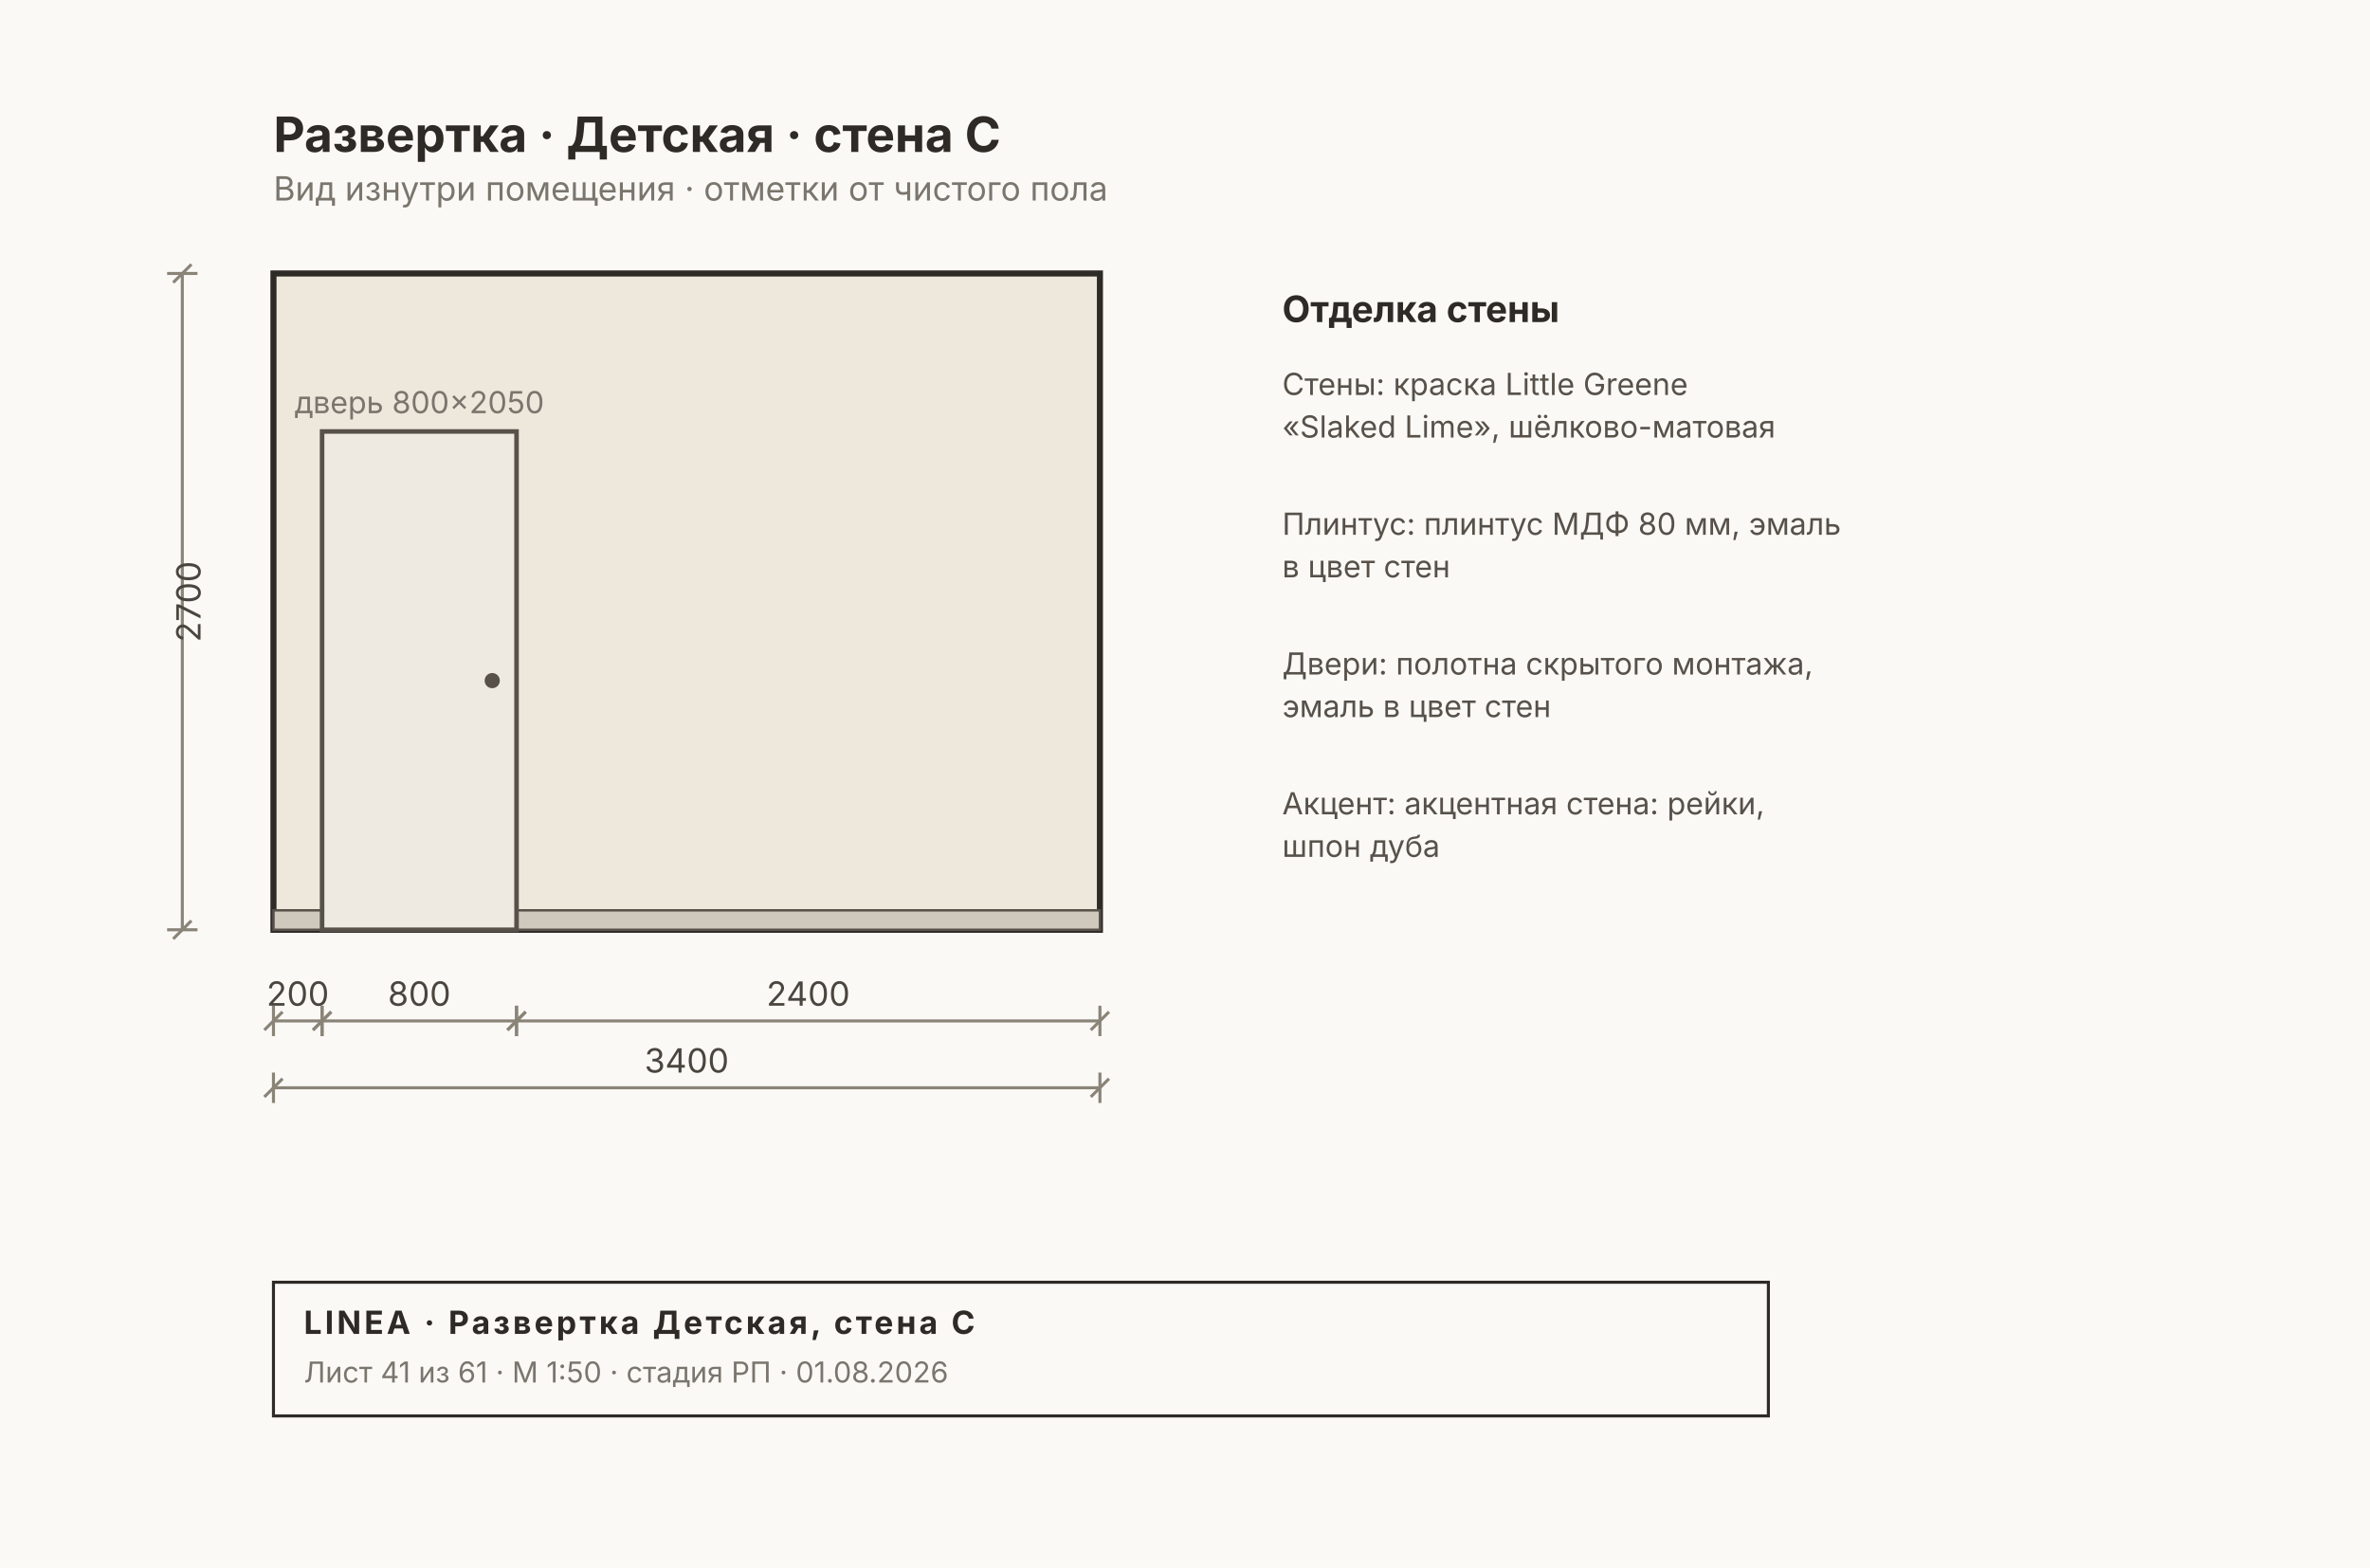
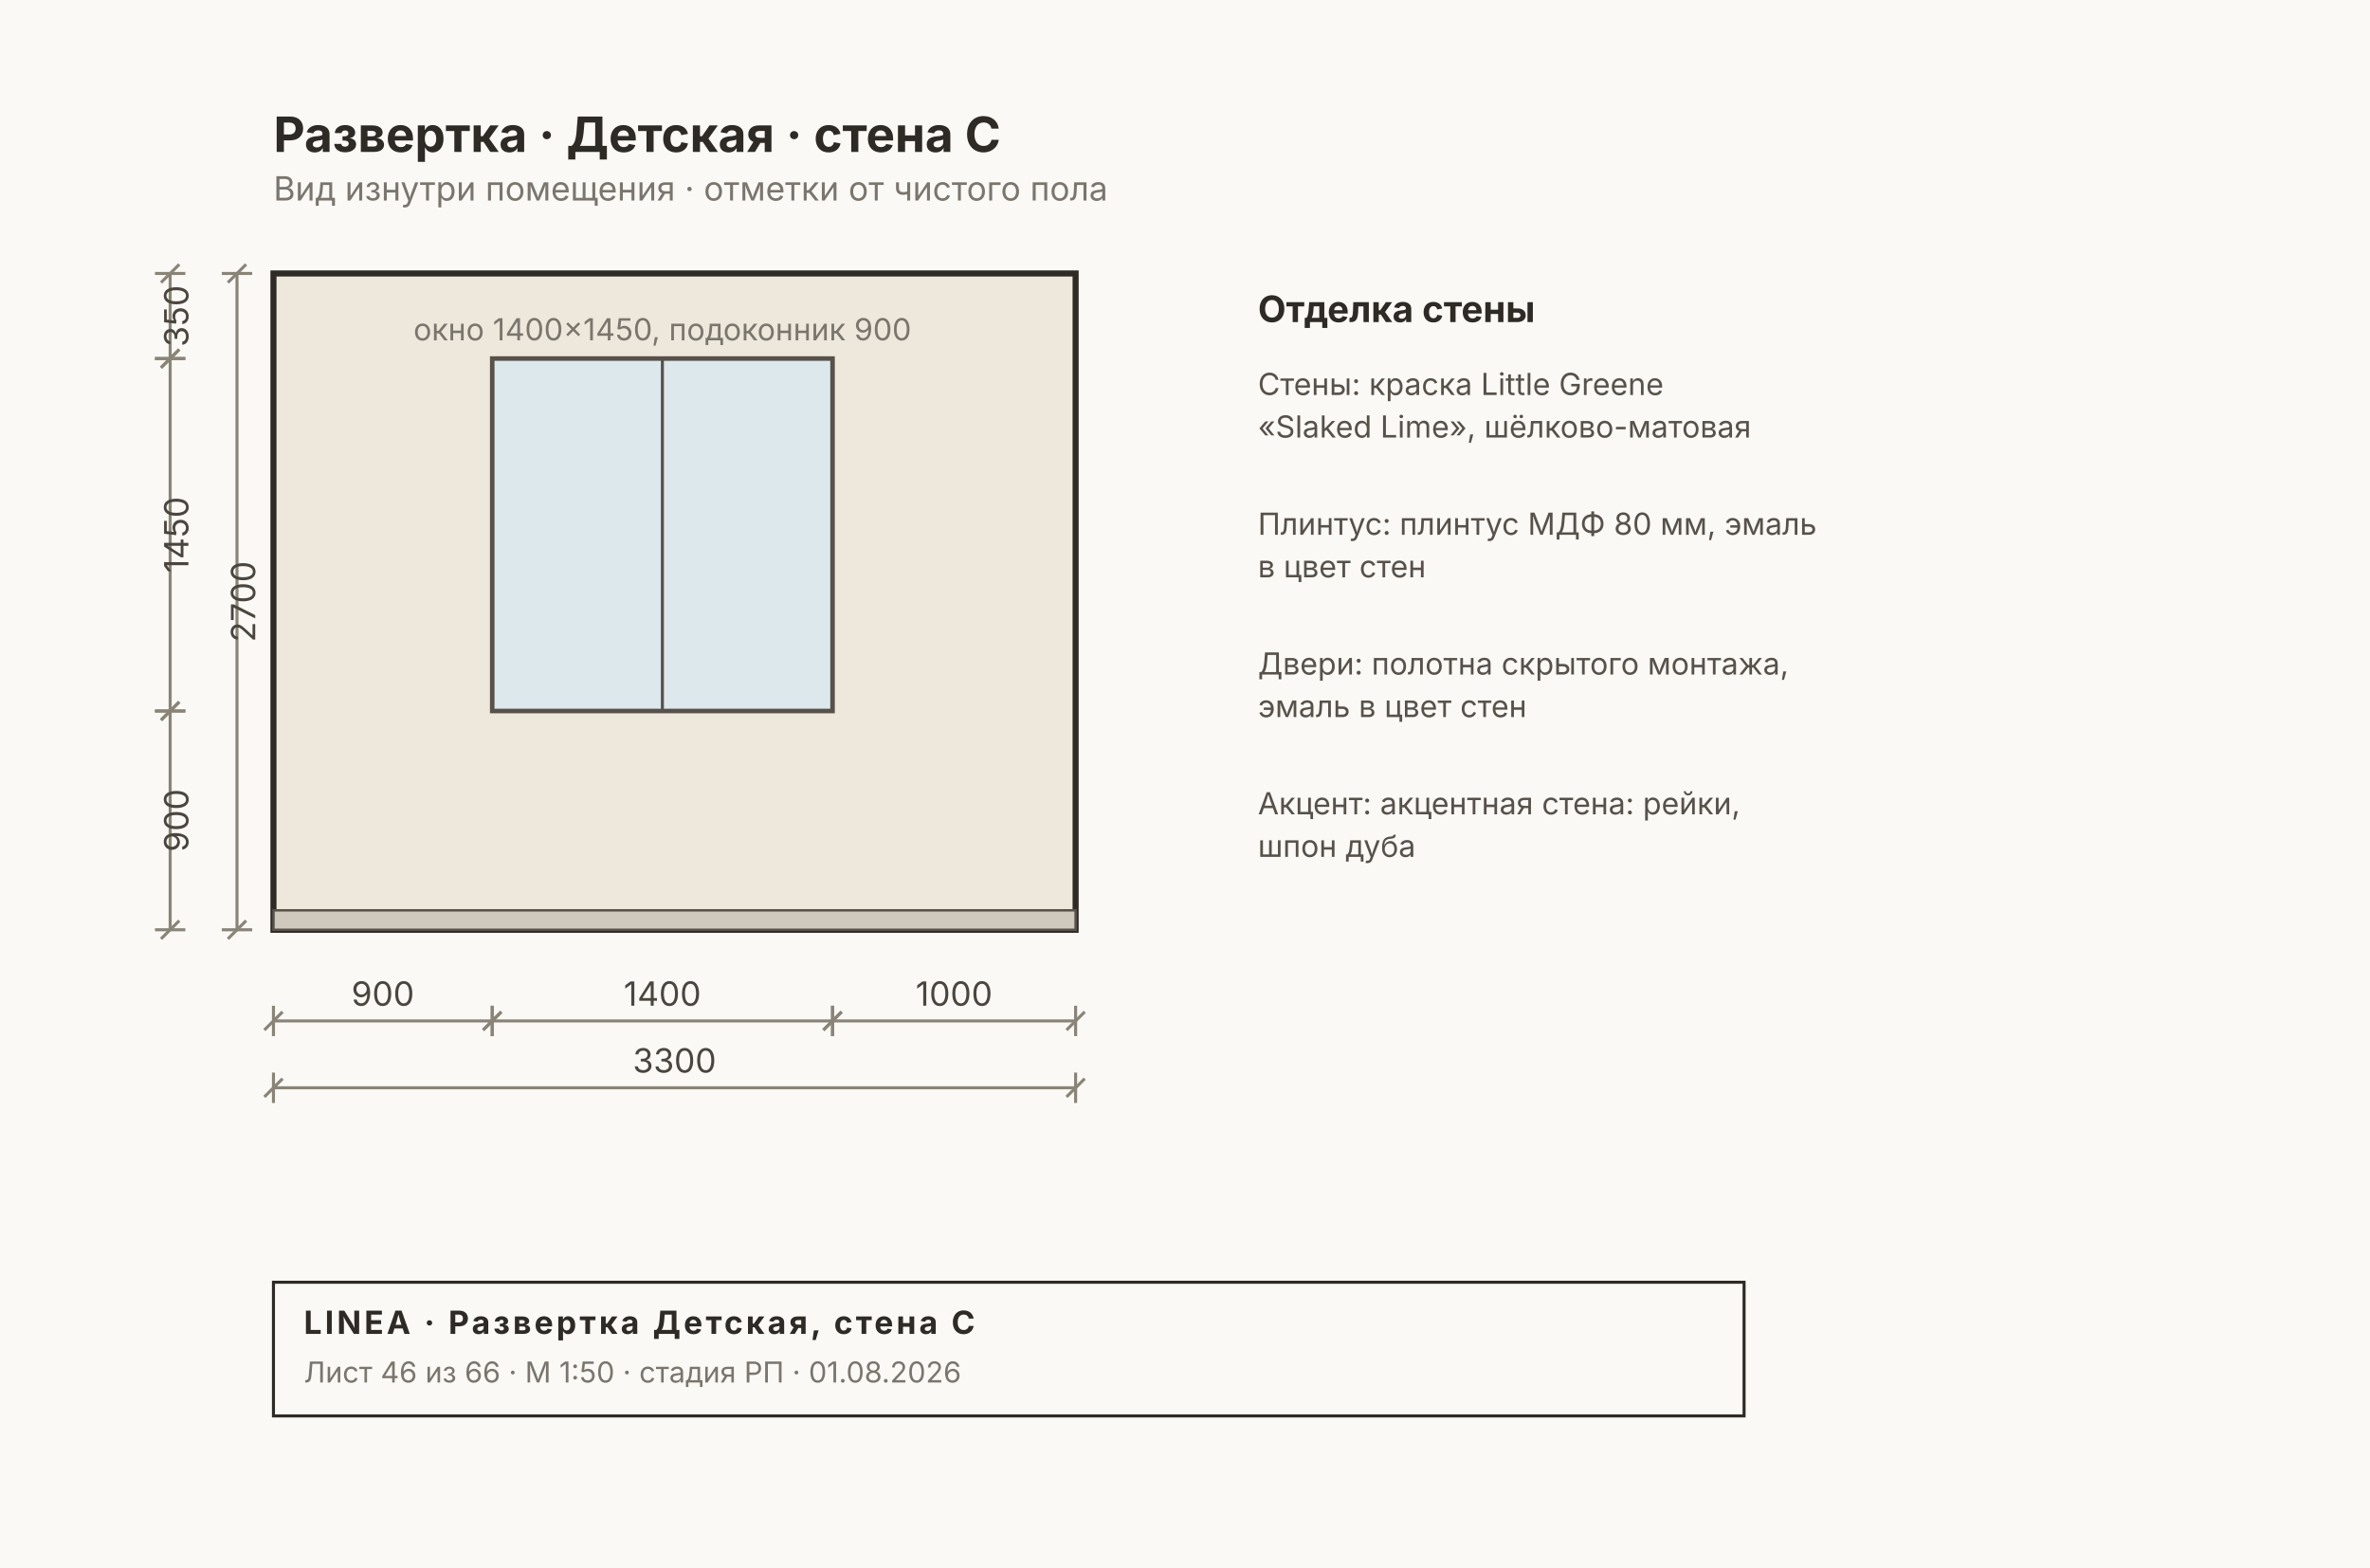
<svg xmlns="http://www.w3.org/2000/svg" width="780" height="516" viewBox="0 0 780 516" font-family="Inter, &quot;Helvetica Neue&quot;, Arial, sans-serif">
  <rect width="780" height="516" fill="#FAF9F6" />
-   <rect x="90" y="90" width="272" height="216" fill="#EDE7DC" stroke="#2E2A26" stroke-width="2" />
-   <rect x="90" y="299.6" width="272" height="6.4" fill="#CFC9BD" stroke="#57514A" stroke-width="0.8" />
-   <rect x="106" y="142" width="64" height="164" fill="#EFEAE1" stroke="#57514A" stroke-width="1.5" />
-   <circle cx="162" cy="224" r="2.5" fill="#57514A" />
-   <text x="138" y="136" font-size="10" fill="#7A756D" text-anchor="middle">дверь 800×2050</text>
+   <rect x="90" y="90" width="264" height="216" fill="#EDE7DC" stroke="#2E2A26" stroke-width="2" />
+   <rect x="90" y="299.6" width="264" height="6.4" fill="#CFC9BD" stroke="#57514A" stroke-width="0.8" />
+   <rect x="162" y="118" width="112" height="116" fill="#DCE8EC" stroke="#57514A" stroke-width="1.5" />
+   <line x1="218" y1="118" x2="218" y2="234" stroke="#57514A" stroke-width="1" />
+   <text x="218" y="112" font-size="10" fill="#7A756D" text-anchor="middle">окно 1400×1450, подоконник 900</text>
  <g stroke="#8A8478" stroke-width="1" fill="none">
-     <line x1="90" y1="336" x2="106" y2="336" />
+     <line x1="90" y1="336" x2="162" y2="336" />
    <line x1="90" y1="331" x2="90" y2="341" />
-     <line x1="106" y1="331" x2="106" y2="341" />
+     <line x1="162" y1="331" x2="162" y2="341" />
    <line x1="87" y1="339" x2="93" y2="333" />
-     <line x1="103" y1="339" x2="109" y2="333" />
+     <line x1="159" y1="339" x2="165" y2="333" />
  </g>
-   <text x="98" y="331" font-size="11" fill="#4A453E" text-anchor="middle">200</text>
+   <text x="126" y="331" font-size="11" fill="#4A453E" text-anchor="middle">900</text>
  <g stroke="#8A8478" stroke-width="1" fill="none">
-     <line x1="106" y1="336" x2="170" y2="336" />
-     <line x1="106" y1="331" x2="106" y2="341" />
-     <line x1="170" y1="331" x2="170" y2="341" />
-     <line x1="103" y1="339" x2="109" y2="333" />
-     <line x1="167" y1="339" x2="173" y2="333" />
+     <line x1="162" y1="336" x2="274" y2="336" />
+     <line x1="162" y1="331" x2="162" y2="341" />
+     <line x1="274" y1="331" x2="274" y2="341" />
+     <line x1="159" y1="339" x2="165" y2="333" />
+     <line x1="271" y1="339" x2="277" y2="333" />
  </g>
-   <text x="138" y="331" font-size="11" fill="#4A453E" text-anchor="middle">800</text>
+   <text x="218" y="331" font-size="11" fill="#4A453E" text-anchor="middle">1400</text>
  <g stroke="#8A8478" stroke-width="1" fill="none">
-     <line x1="170" y1="336" x2="362" y2="336" />
-     <line x1="170" y1="331" x2="170" y2="341" />
-     <line x1="362" y1="331" x2="362" y2="341" />
-     <line x1="167" y1="339" x2="173" y2="333" />
-     <line x1="359" y1="339" x2="365" y2="333" />
+     <line x1="274" y1="336" x2="354" y2="336" />
+     <line x1="274" y1="331" x2="274" y2="341" />
+     <line x1="354" y1="331" x2="354" y2="341" />
+     <line x1="271" y1="339" x2="277" y2="333" />
+     <line x1="351" y1="339" x2="357" y2="333" />
  </g>
-   <text x="266" y="331" font-size="11" fill="#4A453E" text-anchor="middle">2400</text>
+   <text x="314" y="331" font-size="11" fill="#4A453E" text-anchor="middle">1000</text>
  <g stroke="#8A8478" stroke-width="1" fill="none">
-     <line x1="90" y1="358" x2="362" y2="358" />
+     <line x1="90" y1="358" x2="354" y2="358" />
    <line x1="90" y1="353" x2="90" y2="363" />
-     <line x1="362" y1="353" x2="362" y2="363" />
+     <line x1="354" y1="353" x2="354" y2="363" />
    <line x1="87" y1="361" x2="93" y2="355" />
-     <line x1="359" y1="361" x2="365" y2="355" />
+     <line x1="351" y1="361" x2="357" y2="355" />
  </g>
-   <text x="226" y="353" font-size="11" fill="#4A453E" text-anchor="middle">3400</text>
+   <text x="222" y="353" font-size="11" fill="#4A453E" text-anchor="middle">3300</text>
  <g stroke="#8A8478" stroke-width="1" fill="none">
-     <line x1="60" y1="90" x2="60" y2="306" />
-     <line x1="55" y1="90" x2="65" y2="90" />
-     <line x1="55" y1="306" x2="65" y2="306" />
-     <line x1="57" y1="93" x2="63" y2="87" />
-     <line x1="57" y1="309" x2="63" y2="303" />
+     <line x1="56" y1="90" x2="56" y2="118" />
+     <line x1="51" y1="90" x2="61" y2="90" />
+     <line x1="51" y1="118" x2="61" y2="118" />
+     <line x1="53" y1="93" x2="59" y2="87" />
+     <line x1="53" y1="121" x2="59" y2="115" />
  </g>
-   <text x="66" y="198" font-size="11" fill="#4A453E" transform="rotate(-90 66 198)" text-anchor="middle">2700</text>
-   <text x="422" y="106" font-size="12" font-weight="700" fill="#2E2A26">Отделка стены</text>
-   <text x="422" y="130" font-size="10" fill="#57514A">Стены: краска Little Greene</text>
-   <text x="422" y="144" font-size="10" fill="#57514A">«Slaked Lime», шёлково-матовая</text>
-   <text x="422" y="176" font-size="10" fill="#57514A">Плинтус: плинтус МДФ 80 мм, эмаль</text>
-   <text x="422" y="190" font-size="10" fill="#57514A">в цвет стен</text>
-   <text x="422" y="222" font-size="10" fill="#57514A">Двери: полотна скрытого монтажа,</text>
-   <text x="422" y="236" font-size="10" fill="#57514A">эмаль в цвет стен</text>
-   <text x="422" y="268" font-size="10" fill="#57514A">Акцент: акцентная стена: рейки,</text>
-   <text x="422" y="282" font-size="10" fill="#57514A">шпон дуба</text>
+   <text x="62" y="104" font-size="11" fill="#4A453E" transform="rotate(-90 62 104)" text-anchor="middle">350</text>
+   <g stroke="#8A8478" stroke-width="1" fill="none">
+     <line x1="56" y1="118" x2="56" y2="234" />
+     <line x1="51" y1="118" x2="61" y2="118" />
+     <line x1="51" y1="234" x2="61" y2="234" />
+     <line x1="53" y1="121" x2="59" y2="115" />
+     <line x1="53" y1="237" x2="59" y2="231" />
+   </g>
+   <text x="62" y="176" font-size="11" fill="#4A453E" transform="rotate(-90 62 176)" text-anchor="middle">1450</text>
+   <g stroke="#8A8478" stroke-width="1" fill="none">
+     <line x1="56" y1="234" x2="56" y2="306" />
+     <line x1="51" y1="234" x2="61" y2="234" />
+     <line x1="51" y1="306" x2="61" y2="306" />
+     <line x1="53" y1="237" x2="59" y2="231" />
+     <line x1="53" y1="309" x2="59" y2="303" />
+   </g>
+   <text x="62" y="270" font-size="11" fill="#4A453E" transform="rotate(-90 62 270)" text-anchor="middle">900</text>
+   <g stroke="#8A8478" stroke-width="1" fill="none">
+     <line x1="78" y1="90" x2="78" y2="306" />
+     <line x1="73" y1="90" x2="83" y2="90" />
+     <line x1="73" y1="306" x2="83" y2="306" />
+     <line x1="75" y1="93" x2="81" y2="87" />
+     <line x1="75" y1="309" x2="81" y2="303" />
+   </g>
+   <text x="84" y="198" font-size="11" fill="#4A453E" transform="rotate(-90 84 198)" text-anchor="middle">2700</text>
+   <text x="414" y="106" font-size="12" font-weight="700" fill="#2E2A26">Отделка стены</text>
+   <text x="414" y="130" font-size="10" fill="#57514A">Стены: краска Little Greene</text>
+   <text x="414" y="144" font-size="10" fill="#57514A">«Slaked Lime», шёлково-матовая</text>
+   <text x="414" y="176" font-size="10" fill="#57514A">Плинтус: плинтус МДФ 80 мм, эмаль</text>
+   <text x="414" y="190" font-size="10" fill="#57514A">в цвет стен</text>
+   <text x="414" y="222" font-size="10" fill="#57514A">Двери: полотна скрытого монтажа,</text>
+   <text x="414" y="236" font-size="10" fill="#57514A">эмаль в цвет стен</text>
+   <text x="414" y="268" font-size="10" fill="#57514A">Акцент: акцентная стена: рейки,</text>
+   <text x="414" y="282" font-size="10" fill="#57514A">шпон дуба</text>
  <text x="90" y="50" font-size="16" font-weight="700" fill="#2E2A26">Развертка · Детская · стена C</text>
  <text x="90" y="66" font-size="11" fill="#7A756D">Вид изнутри помещения · отметки от чистого пола</text>
  <g>
-     <rect x="90" y="422" width="492" height="44" fill="none" stroke="#2E2A26" stroke-width="1" />
+     <rect x="90" y="422" width="484" height="44" fill="none" stroke="#2E2A26" stroke-width="1" />
    <text x="100" y="439" font-size="10.5" font-weight="700" fill="#2E2A26" letter-spacing="1">LINEA · Развертка Детская, стена C</text>
-     <text x="100" y="455" font-size="9.5" fill="#7A756D">Лист 41 из 61 · М 1:50 · стадия РП · 01.08.2026</text>
+     <text x="100" y="455" font-size="9.5" fill="#7A756D">Лист 46 из 66 · М 1:50 · стадия РП · 01.08.2026</text>
  </g>
</svg>
